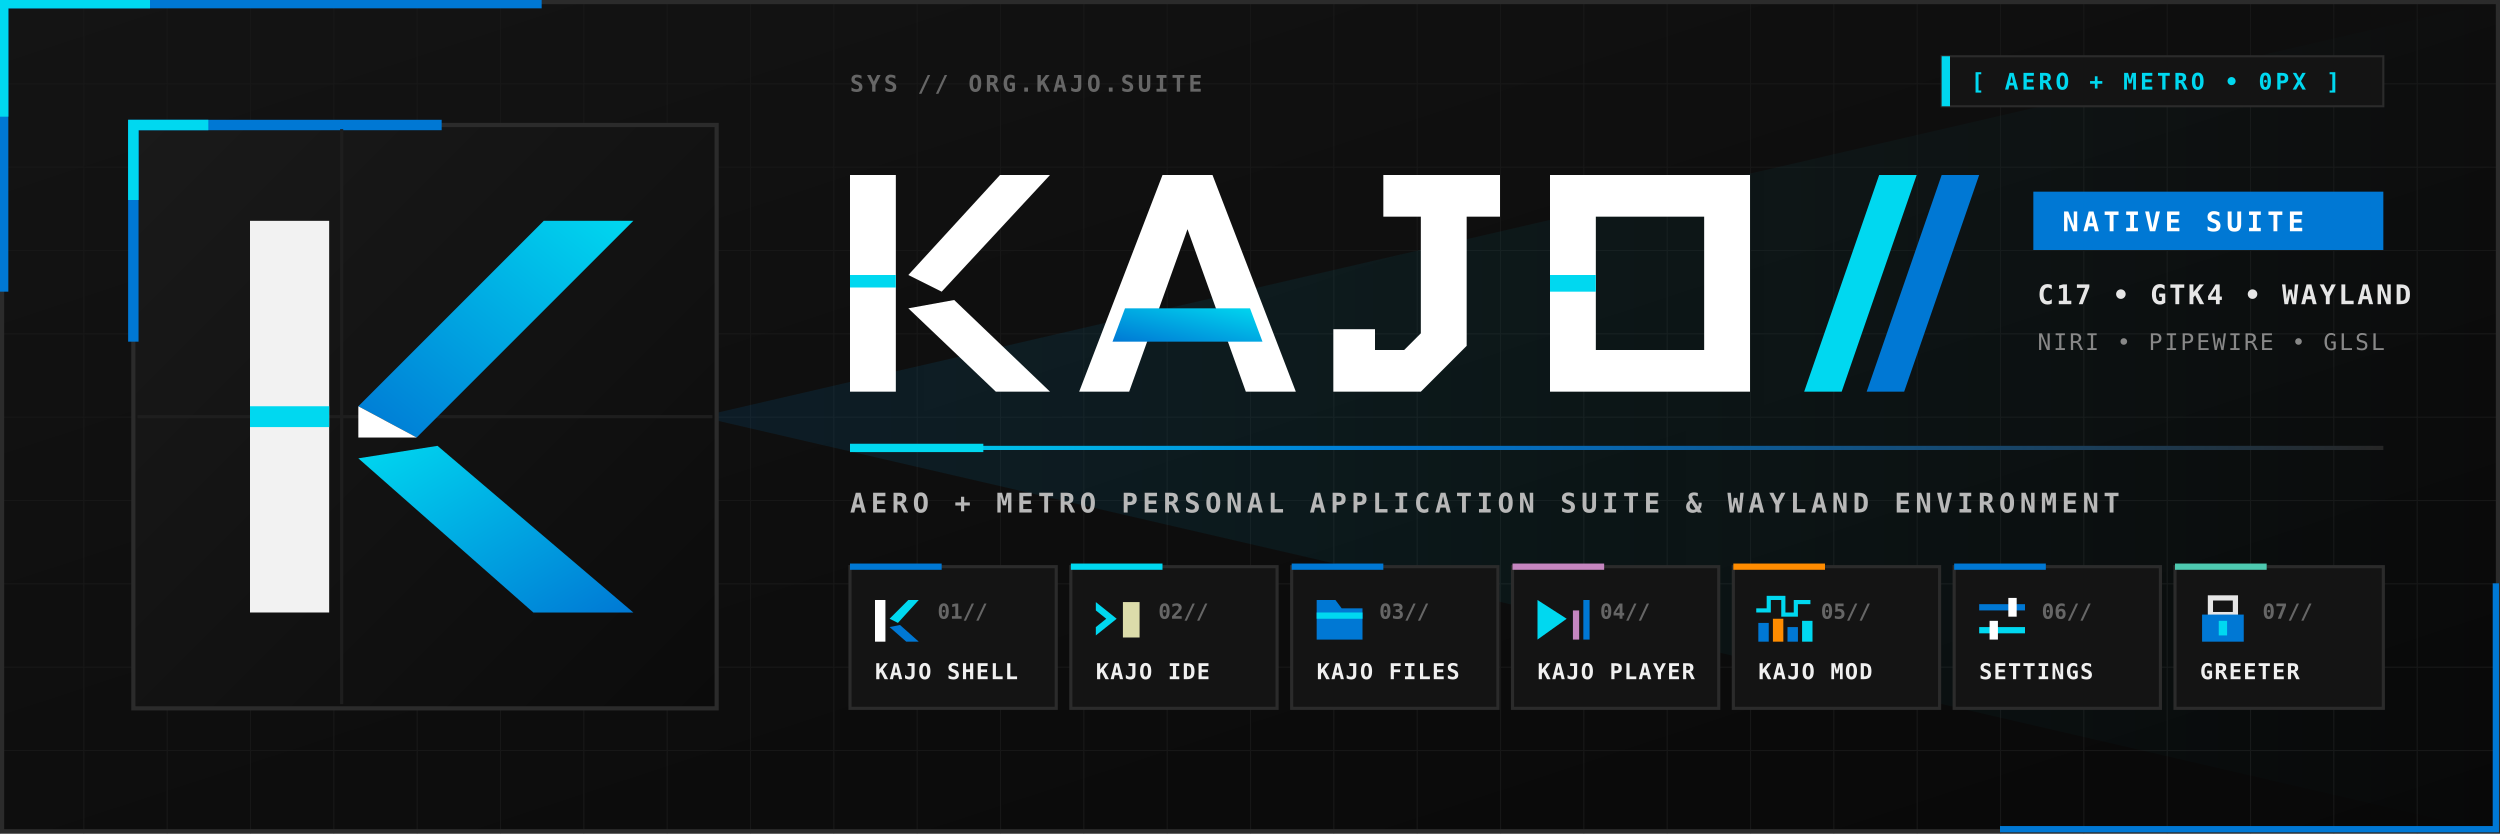
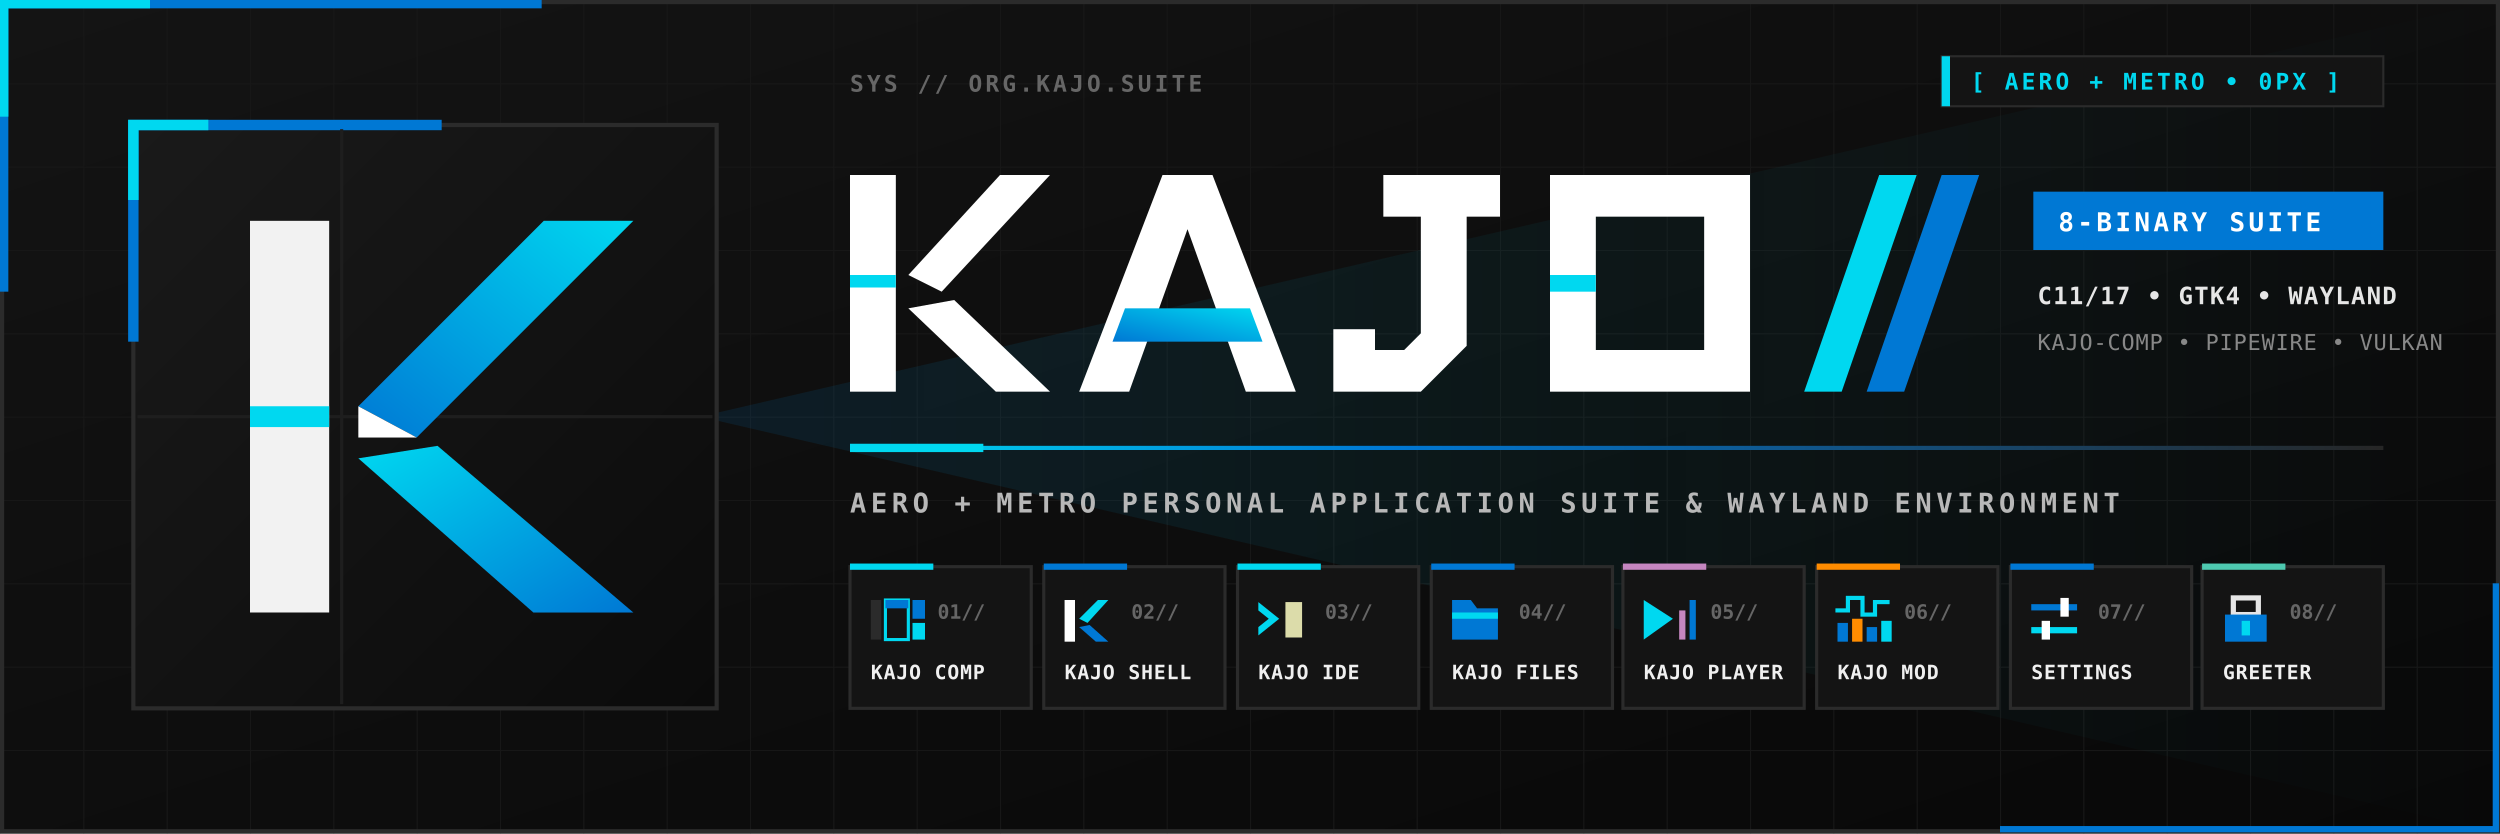
<svg xmlns="http://www.w3.org/2000/svg" viewBox="0 0 1200 400" width="100%" height="100%">
  <defs>
    <linearGradient id="banner-bg" x1="0%" y1="0%" x2="100%" y2="100%">
      <stop offset="0%" stop-color="#141414" />
      <stop offset="55%" stop-color="#0d0d0d" />
      <stop offset="100%" stop-color="#080808" />
    </linearGradient>
    <linearGradient id="emblem-bg" x1="0%" y1="0%" x2="100%" y2="100%">
      <stop offset="0%" stop-color="#1a1a1a" />
      <stop offset="100%" stop-color="#0b0b0b" />
    </linearGradient>
    <linearGradient id="kajo-beam" x1="0%" y1="100%" x2="100%" y2="0%">
      <stop offset="0%" stop-color="#0078d4" />
      <stop offset="100%" stop-color="#00d8f0" />
    </linearGradient>
    <linearGradient id="kajo-lower" x1="0%" y1="0%" x2="100%" y2="100%">
      <stop offset="0%" stop-color="#00d8f0" />
      <stop offset="100%" stop-color="#0078d4" />
    </linearGradient>
    <linearGradient id="ambient-ray" x1="0%" y1="50%" x2="100%" y2="50%">
      <stop offset="0%" stop-color="#0078d4" stop-opacity="0.12" />
      <stop offset="45%" stop-color="#00d8f0" stop-opacity="0.05" />
      <stop offset="100%" stop-color="#00d8f0" stop-opacity="0.0" />
    </linearGradient>
    <linearGradient id="horizon-line" x1="0%" y1="0%" x2="100%" y2="0%">
      <stop offset="0%" stop-color="#00d8f0" />
      <stop offset="35%" stop-color="#0078d4" />
      <stop offset="100%" stop-color="#262626" />
    </linearGradient>
    <pattern id="tech-grid" width="40" height="40" patternUnits="userSpaceOnUse">
      <path d="M 40 0 L 0 0 0 40" fill="none" stroke="#171717" stroke-width="1" />
    </pattern>
  </defs>
  <rect x="0" y="0" width="1200" height="400" fill="url(#banner-bg)" />
  <rect x="0" y="0" width="1200" height="400" fill="url(#tech-grid)" />
  <polygon points="336,200 1200,0 1200,400" fill="url(#ambient-ray)" />
  <rect x="1" y="1" width="1198" height="398" fill="none" stroke="#2b2b2b" stroke-width="2" />
  <path d="M 2 140 L 2 2 L 260 2" fill="none" stroke="#0078d4" stroke-width="4" />
  <path d="M 2 56 L 2 2 L 72 2" fill="none" stroke="#00d8f0" stroke-width="4" />
  <path d="M 1198 280 L 1198 398 L 960 398" fill="none" stroke="#0078d4" stroke-width="3" />
  <g font-family="'Fira Code', 'JetBrains Mono', 'Cascadia Code', monospace" font-size="11" font-weight="600" letter-spacing="1.5">
    <text x="408" y="44" fill="#666666">SYS // ORG.KAJO.SUITE</text>
    <rect x="932" y="27" width="212" height="24" fill="#141414" stroke="#2b2b2b" stroke-width="1" />
    <rect x="932" y="27" width="4" height="24" fill="#00d8f0" />
    <text x="946" y="43" fill="#00d8f0">[ AERO + METRO • 0PX ]</text>
  </g>
  <g transform="translate(64, 60)">
    <rect x="0" y="0" width="280" height="280" fill="url(#emblem-bg)" stroke="#2b2b2b" stroke-width="2" />
    <path d="M 0 104 L 0 0 L 148 0" fill="none" stroke="#0078d4" stroke-width="5" />
    <path d="M 0 36 L 0 0 L 36 0" fill="none" stroke="#00d8f0" stroke-width="5" />
    <line x1="2" y1="140" x2="278" y2="140" stroke="#1e1e1e" stroke-width="1.5" />
    <line x1="100" y1="2" x2="100" y2="278" stroke="#1e1e1e" stroke-width="1.5" />
    <polygon points="56,46 94,46 94,234 56,234" fill="#f2f2f2" />
    <rect x="56" y="135" width="38" height="10" fill="#00d8f0" />
    <polygon points="108,135 197,46 240,46 136,150" fill="url(#kajo-beam)" />
    <polygon points="146,154 240,234 192,234 108,160" fill="url(#kajo-lower)" />
    <polygon points="108,135 136,150 108,150" fill="#ffffff" />
  </g>
  <g transform="translate(408, 84)">
    <polygon points="0,0 22,0 22,104 0,104" fill="#ffffff" />
    <rect x="0" y="48" width="22" height="6" fill="#00d8f0" />
    <polygon points="28,48 72,0 96,0 44,56" fill="#ffffff" />
    <polygon points="50,60 96,104 70,104 28,64" fill="#ffffff" />
    <polygon points="150,0 174,0 214,104 190,104 162,26 134,104 110,104" fill="#ffffff" />
    <polygon points="132,64 192,64 198,80 126,80" fill="url(#kajo-beam)" />
    <polygon points="256,0 312,0 312,20 296,20 296,82 274,104 232,104 232,74 252,74 252,84 266,84 274,76 274,20 256,20" fill="#ffffff" />
    <path d="M 336 0 L 432 0 L 432 104 L 336 104 Z M 358 20 L 358 84 L 410 84 L 410 20 Z" fill="#ffffff" fill-rule="evenodd" />
    <rect x="336" y="48" width="22" height="8" fill="#00d8f0" />
    <polygon points="494,0 512,0 476,104 458,104" fill="#00d8f0" />
    <polygon points="524,0 542,0 506,104 488,104" fill="#0078d4" />
    <g transform="translate(568, 8)" font-family="'Fira Code', 'JetBrains Mono', 'Cascadia Code', monospace">
      <rect x="0" y="0" width="168" height="28" fill="#0078d4" />
-       <text x="14" y="19" fill="#ffffff" font-size="13" font-weight="700" letter-spacing="2">NATIVE SUITE</text>
-       <text x="2" y="54" fill="#e6e6e6" font-size="13" font-weight="700" letter-spacing="1.2">C17 • GTK4 • WAYLAND</text>
-       <text x="2" y="76" fill="#888888" font-size="11" letter-spacing="1">NIRI • PIPEWIRE • GLSL</text>
+       <text x="12" y="19" fill="#ffffff" font-size="12.5" font-weight="700" letter-spacing="1.6">8-BINARY SUITE</text>
+       <text x="2" y="54" fill="#e6e6e6" font-size="11.5" font-weight="700" letter-spacing="0.6">C11/17 • GTK4 • WAYLAND</text>
+       <text x="2" y="76" fill="#888888" font-size="10.5" letter-spacing="0.4">KAJO-COMP • PIPEWIRE • VULKAN</text>
    </g>
  </g>
  <rect x="408" y="214" width="736" height="2" fill="url(#horizon-line)" />
  <rect x="408" y="213" width="64" height="4" fill="#00d8f0" />
  <text x="408" y="246" fill="#b8b8b8" font-family="'Fira Code', 'JetBrains Mono', 'Cascadia Code', monospace" font-size="13" font-weight="600" letter-spacing="2.2">
    AERO + METRO PERSONAL APPLICATION SUITE &amp; WAYLAND ENVIRONMENT
  </text>
  <g transform="translate(408, 272)" font-family="'Fira Code', 'JetBrains Mono', 'Cascadia Code', monospace">
    <g transform="translate(0, 0)">
-       <rect x="0" y="0" width="99" height="68" fill="#141414" stroke="#2b2b2b" stroke-width="1.5" />
-       <line x1="0" y1="0" x2="44" y2="0" stroke="#0078d4" stroke-width="3" />
-       <polygon points="12,16 17,16 17,36 12,36" fill="#ffffff" />
-       <polygon points="19,25 28,16 33,16 23,27" fill="#00d8f0" />
-       <polygon points="24,28 33,36 27,36 19,29" fill="#0078d4" />
-       <text x="42" y="25" fill="#666666" font-size="10" font-weight="700">01//</text>
-       <text x="12" y="54" fill="#f0f0f0" font-size="10.5" font-weight="700" letter-spacing="0.6">KAJO SHELL</text>
+       <rect x="0" y="0" width="87" height="68" fill="#141414" stroke="#2b2b2b" stroke-width="1.5" />
+       <line x1="0" y1="0" x2="40" y2="0" stroke="#00d8f0" stroke-width="3" />
+       <rect x="10" y="16" width="5" height="19" fill="#2b2b2b" />
+       <rect x="17" y="16" width="11" height="19" fill="#141414" stroke="#00d8f0" stroke-width="1.5" />
+       <rect x="17" y="16" width="11" height="4" fill="#0078d4" />
+       <rect x="30" y="16" width="6" height="9" fill="#0078d4" />
+       <rect x="30" y="27" width="6" height="8" fill="#00d8f0" />
+       <text x="42" y="25" fill="#666666" font-size="9.5" font-weight="700">01//</text>
+       <text x="10" y="54" fill="#f0f0f0" font-size="9.5" font-weight="700" letter-spacing="0.4">KAJO COMP</text>
    </g>
-     <g transform="translate(106, 0)">
-       <rect x="0" y="0" width="99" height="68" fill="#141414" stroke="#2b2b2b" stroke-width="1.5" />
-       <line x1="0" y1="0" x2="44" y2="0" stroke="#00d8f0" stroke-width="3" />
-       <polygon points="12,17 22,25 12,33 12,29 17,25 12,21" fill="#00d8f0" />
-       <rect x="25" y="17" width="8" height="17" fill="#dcdcaa" />
-       <text x="42" y="25" fill="#666666" font-size="10" font-weight="700">02//</text>
-       <text x="12" y="54" fill="#f0f0f0" font-size="10.5" font-weight="700" letter-spacing="0.6">KAJO IDE</text>
+     <g transform="translate(93, 0)">
+       <rect x="0" y="0" width="87" height="68" fill="#141414" stroke="#2b2b2b" stroke-width="1.5" />
+       <line x1="0" y1="0" x2="40" y2="0" stroke="#0078d4" stroke-width="3" />
+       <polygon points="10,16 15,16 15,36 10,36" fill="#ffffff" />
+       <polygon points="17,25 26,16 31,16 21,27" fill="#00d8f0" />
+       <polygon points="22,28 31,36 25,36 17,29" fill="#0078d4" />
+       <text x="42" y="25" fill="#666666" font-size="9.5" font-weight="700">02//</text>
+       <text x="10" y="54" fill="#f0f0f0" font-size="9.5" font-weight="700" letter-spacing="0.4">KAJO SHELL</text>
    </g>
-     <g transform="translate(212, 0)">
-       <rect x="0" y="0" width="99" height="68" fill="#141414" stroke="#2b2b2b" stroke-width="1.5" />
-       <line x1="0" y1="0" x2="44" y2="0" stroke="#0078d4" stroke-width="3" />
-       <polygon points="12,16 21,16 24,20 34,20 34,35 12,35" fill="#0078d4" />
-       <rect x="12" y="22" width="22" height="3" fill="#00d8f0" />
-       <text x="42" y="25" fill="#666666" font-size="10" font-weight="700">03//</text>
-       <text x="12" y="54" fill="#f0f0f0" font-size="10.5" font-weight="700" letter-spacing="0.6">KAJO FILES</text>
+     <g transform="translate(186, 0)">
+       <rect x="0" y="0" width="87" height="68" fill="#141414" stroke="#2b2b2b" stroke-width="1.5" />
+       <line x1="0" y1="0" x2="40" y2="0" stroke="#00d8f0" stroke-width="3" />
+       <polygon points="10,17 20,25 10,33 10,29 15,25 10,21" fill="#00d8f0" />
+       <rect x="23" y="17" width="8" height="17" fill="#dcdcaa" />
+       <text x="42" y="25" fill="#666666" font-size="9.5" font-weight="700">03//</text>
+       <text x="10" y="54" fill="#f0f0f0" font-size="9.5" font-weight="700" letter-spacing="0.4">KAJO IDE</text>
    </g>
-     <g transform="translate(318, 0)">
-       <rect x="0" y="0" width="99" height="68" fill="#141414" stroke="#2b2b2b" stroke-width="1.5" />
-       <line x1="0" y1="0" x2="44" y2="0" stroke="#c586c0" stroke-width="3" />
-       <polygon points="12,16 26,25 12,35" fill="#00d8f0" />
-       <rect x="29" y="21" width="3" height="14" fill="#c586c0" />
-       <rect x="34" y="16" width="3" height="19" fill="#0078d4" />
-       <text x="42" y="25" fill="#666666" font-size="10" font-weight="700">04//</text>
-       <text x="12" y="54" fill="#f0f0f0" font-size="10.5" font-weight="700" letter-spacing="0.6">KAJO PLAYER</text>
+     <g transform="translate(279, 0)">
+       <rect x="0" y="0" width="87" height="68" fill="#141414" stroke="#2b2b2b" stroke-width="1.5" />
+       <line x1="0" y1="0" x2="40" y2="0" stroke="#0078d4" stroke-width="3" />
+       <polygon points="10,16 19,16 22,20 32,20 32,35 10,35" fill="#0078d4" />
+       <rect x="10" y="22" width="22" height="3" fill="#00d8f0" />
+       <text x="42" y="25" fill="#666666" font-size="9.5" font-weight="700">04//</text>
+       <text x="10" y="54" fill="#f0f0f0" font-size="9.5" font-weight="700" letter-spacing="0.4">KAJO FILES</text>
    </g>
-     <g transform="translate(424, 0)">
-       <rect x="0" y="0" width="99" height="68" fill="#141414" stroke="#2b2b2b" stroke-width="1.5" />
-       <line x1="0" y1="0" x2="44" y2="0" stroke="#ff8c00" stroke-width="3" />
-       <polyline points="12,21 17,21 17,15 24,15 24,23 30,23 30,17 36,17" fill="none" stroke="#00d8f0" stroke-width="2" stroke-linecap="square" stroke-linejoin="miter" />
-       <rect x="12" y="27" width="5" height="9" fill="#0078d4" />
-       <rect x="19" y="25" width="5" height="11" fill="#ff8c00" />
-       <rect x="26" y="29" width="5" height="7" fill="#0078d4" />
-       <rect x="33" y="26" width="5" height="10" fill="#00d8f0" />
-       <text x="42" y="25" fill="#666666" font-size="10" font-weight="700">05//</text>
-       <text x="12" y="54" fill="#f0f0f0" font-size="10.5" font-weight="700" letter-spacing="0.6">KAJO MOD</text>
+     <g transform="translate(371, 0)">
+       <rect x="0" y="0" width="87" height="68" fill="#141414" stroke="#2b2b2b" stroke-width="1.5" />
+       <line x1="0" y1="0" x2="40" y2="0" stroke="#c586c0" stroke-width="3" />
+       <polygon points="10,16 24,25 10,35" fill="#00d8f0" />
+       <rect x="27" y="21" width="3" height="14" fill="#c586c0" />
+       <rect x="32" y="16" width="3" height="19" fill="#0078d4" />
+       <text x="42" y="25" fill="#666666" font-size="9.5" font-weight="700">05//</text>
+       <text x="10" y="54" fill="#f0f0f0" font-size="9.5" font-weight="700" letter-spacing="0.4">KAJO PLAYER</text>
    </g>
-     <g transform="translate(530, 0)">
-       <rect x="0" y="0" width="99" height="68" fill="#141414" stroke="#2b2b2b" stroke-width="1.5" />
-       <line x1="0" y1="0" x2="44" y2="0" stroke="#0078d4" stroke-width="3" />
-       <rect x="12" y="18" width="22" height="3" fill="#0078d4" />
-       <rect x="26" y="15" width="4" height="9" fill="#ffffff" />
-       <rect x="12" y="29" width="22" height="3" fill="#00d8f0" />
-       <rect x="17" y="26" width="4" height="9" fill="#ffffff" />
-       <text x="42" y="25" fill="#666666" font-size="10" font-weight="700">06//</text>
-       <text x="12" y="54" fill="#f0f0f0" font-size="10.5" font-weight="700" letter-spacing="0.6">SETTINGS</text>
+     <g transform="translate(464, 0)">
+       <rect x="0" y="0" width="87" height="68" fill="#141414" stroke="#2b2b2b" stroke-width="1.5" />
+       <line x1="0" y1="0" x2="40" y2="0" stroke="#ff8c00" stroke-width="3" />
+       <polyline points="10,21 15,21 15,15 22,15 22,23 28,23 28,17 34,17" fill="none" stroke="#00d8f0" stroke-width="2" stroke-linecap="square" stroke-linejoin="miter" />
+       <rect x="10" y="27" width="5" height="9" fill="#0078d4" />
+       <rect x="17" y="25" width="5" height="11" fill="#ff8c00" />
+       <rect x="24" y="29" width="5" height="7" fill="#0078d4" />
+       <rect x="31" y="26" width="5" height="10" fill="#00d8f0" />
+       <text x="42" y="25" fill="#666666" font-size="9.5" font-weight="700">06//</text>
+       <text x="10" y="54" fill="#f0f0f0" font-size="9.5" font-weight="700" letter-spacing="0.4">KAJO MOD</text>
    </g>
-     <g transform="translate(636, 0)">
-       <rect x="0" y="0" width="100" height="68" fill="#141414" stroke="#2b2b2b" stroke-width="1.5" />
-       <line x1="0" y1="0" x2="44" y2="0" stroke="#4ec9b0" stroke-width="3" />
-       <rect x="17" y="15" width="12" height="8" fill="none" stroke="#e6e6e6" stroke-width="2.5" />
-       <rect x="13" y="23" width="20" height="13" fill="#0078d4" />
-       <rect x="21" y="26" width="4" height="7" fill="#00d8f0" />
-       <text x="42" y="25" fill="#666666" font-size="10" font-weight="700">07//</text>
-       <text x="12" y="54" fill="#f0f0f0" font-size="10.5" font-weight="700" letter-spacing="0.6">GREETER</text>
+     <g transform="translate(557, 0)">
+       <rect x="0" y="0" width="87" height="68" fill="#141414" stroke="#2b2b2b" stroke-width="1.5" />
+       <line x1="0" y1="0" x2="40" y2="0" stroke="#0078d4" stroke-width="3" />
+       <rect x="10" y="18" width="22" height="3" fill="#0078d4" />
+       <rect x="24" y="15" width="4" height="9" fill="#ffffff" />
+       <rect x="10" y="29" width="22" height="3" fill="#00d8f0" />
+       <rect x="15" y="26" width="4" height="9" fill="#ffffff" />
+       <text x="42" y="25" fill="#666666" font-size="9.5" font-weight="700">07//</text>
+       <text x="10" y="54" fill="#f0f0f0" font-size="9.5" font-weight="700" letter-spacing="0.4">SETTINGS</text>
+     </g>
+     <g transform="translate(649, 0)">
+       <rect x="0" y="0" width="87" height="68" fill="#141414" stroke="#2b2b2b" stroke-width="1.5" />
+       <line x1="0" y1="0" x2="40" y2="0" stroke="#4ec9b0" stroke-width="3" />
+       <rect x="15" y="15" width="12" height="8" fill="none" stroke="#e6e6e6" stroke-width="2.5" />
+       <rect x="11" y="23" width="20" height="13" fill="#0078d4" />
+       <rect x="19" y="26" width="4" height="7" fill="#00d8f0" />
+       <text x="42" y="25" fill="#666666" font-size="9.5" font-weight="700">08//</text>
+       <text x="10" y="54" fill="#f0f0f0" font-size="9.5" font-weight="700" letter-spacing="0.4">GREETER</text>
    </g>
  </g>
</svg>
